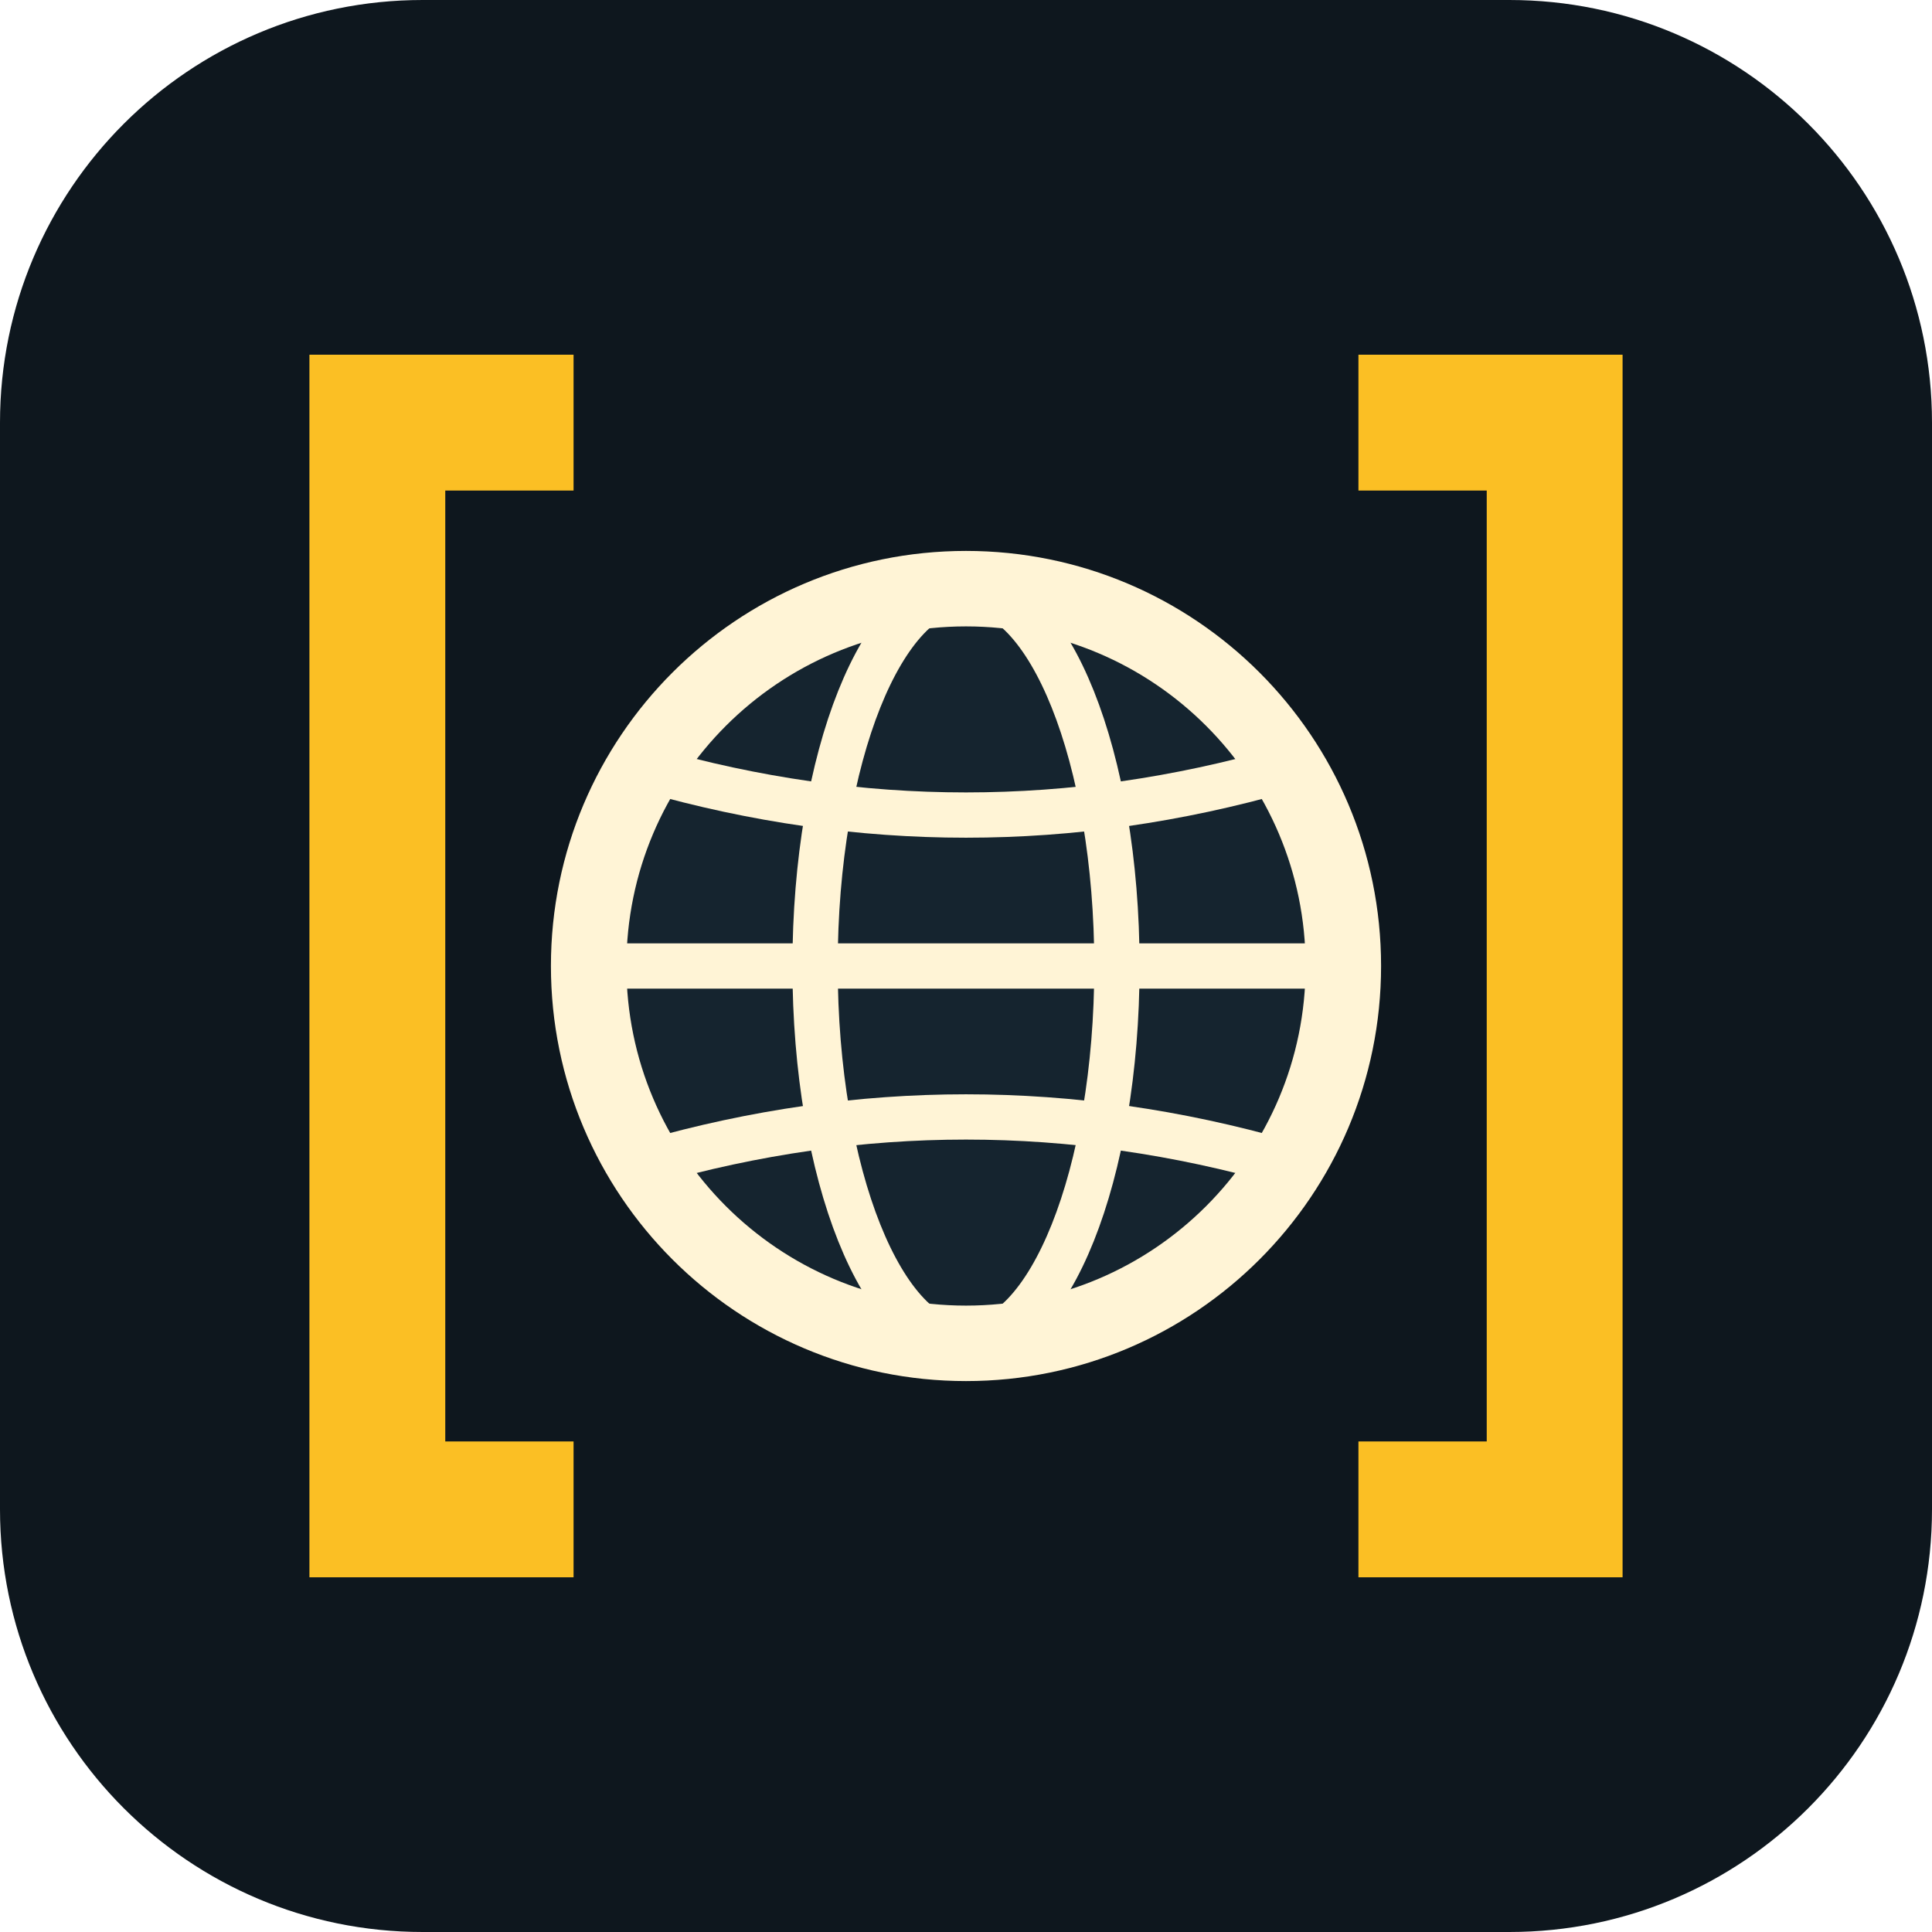
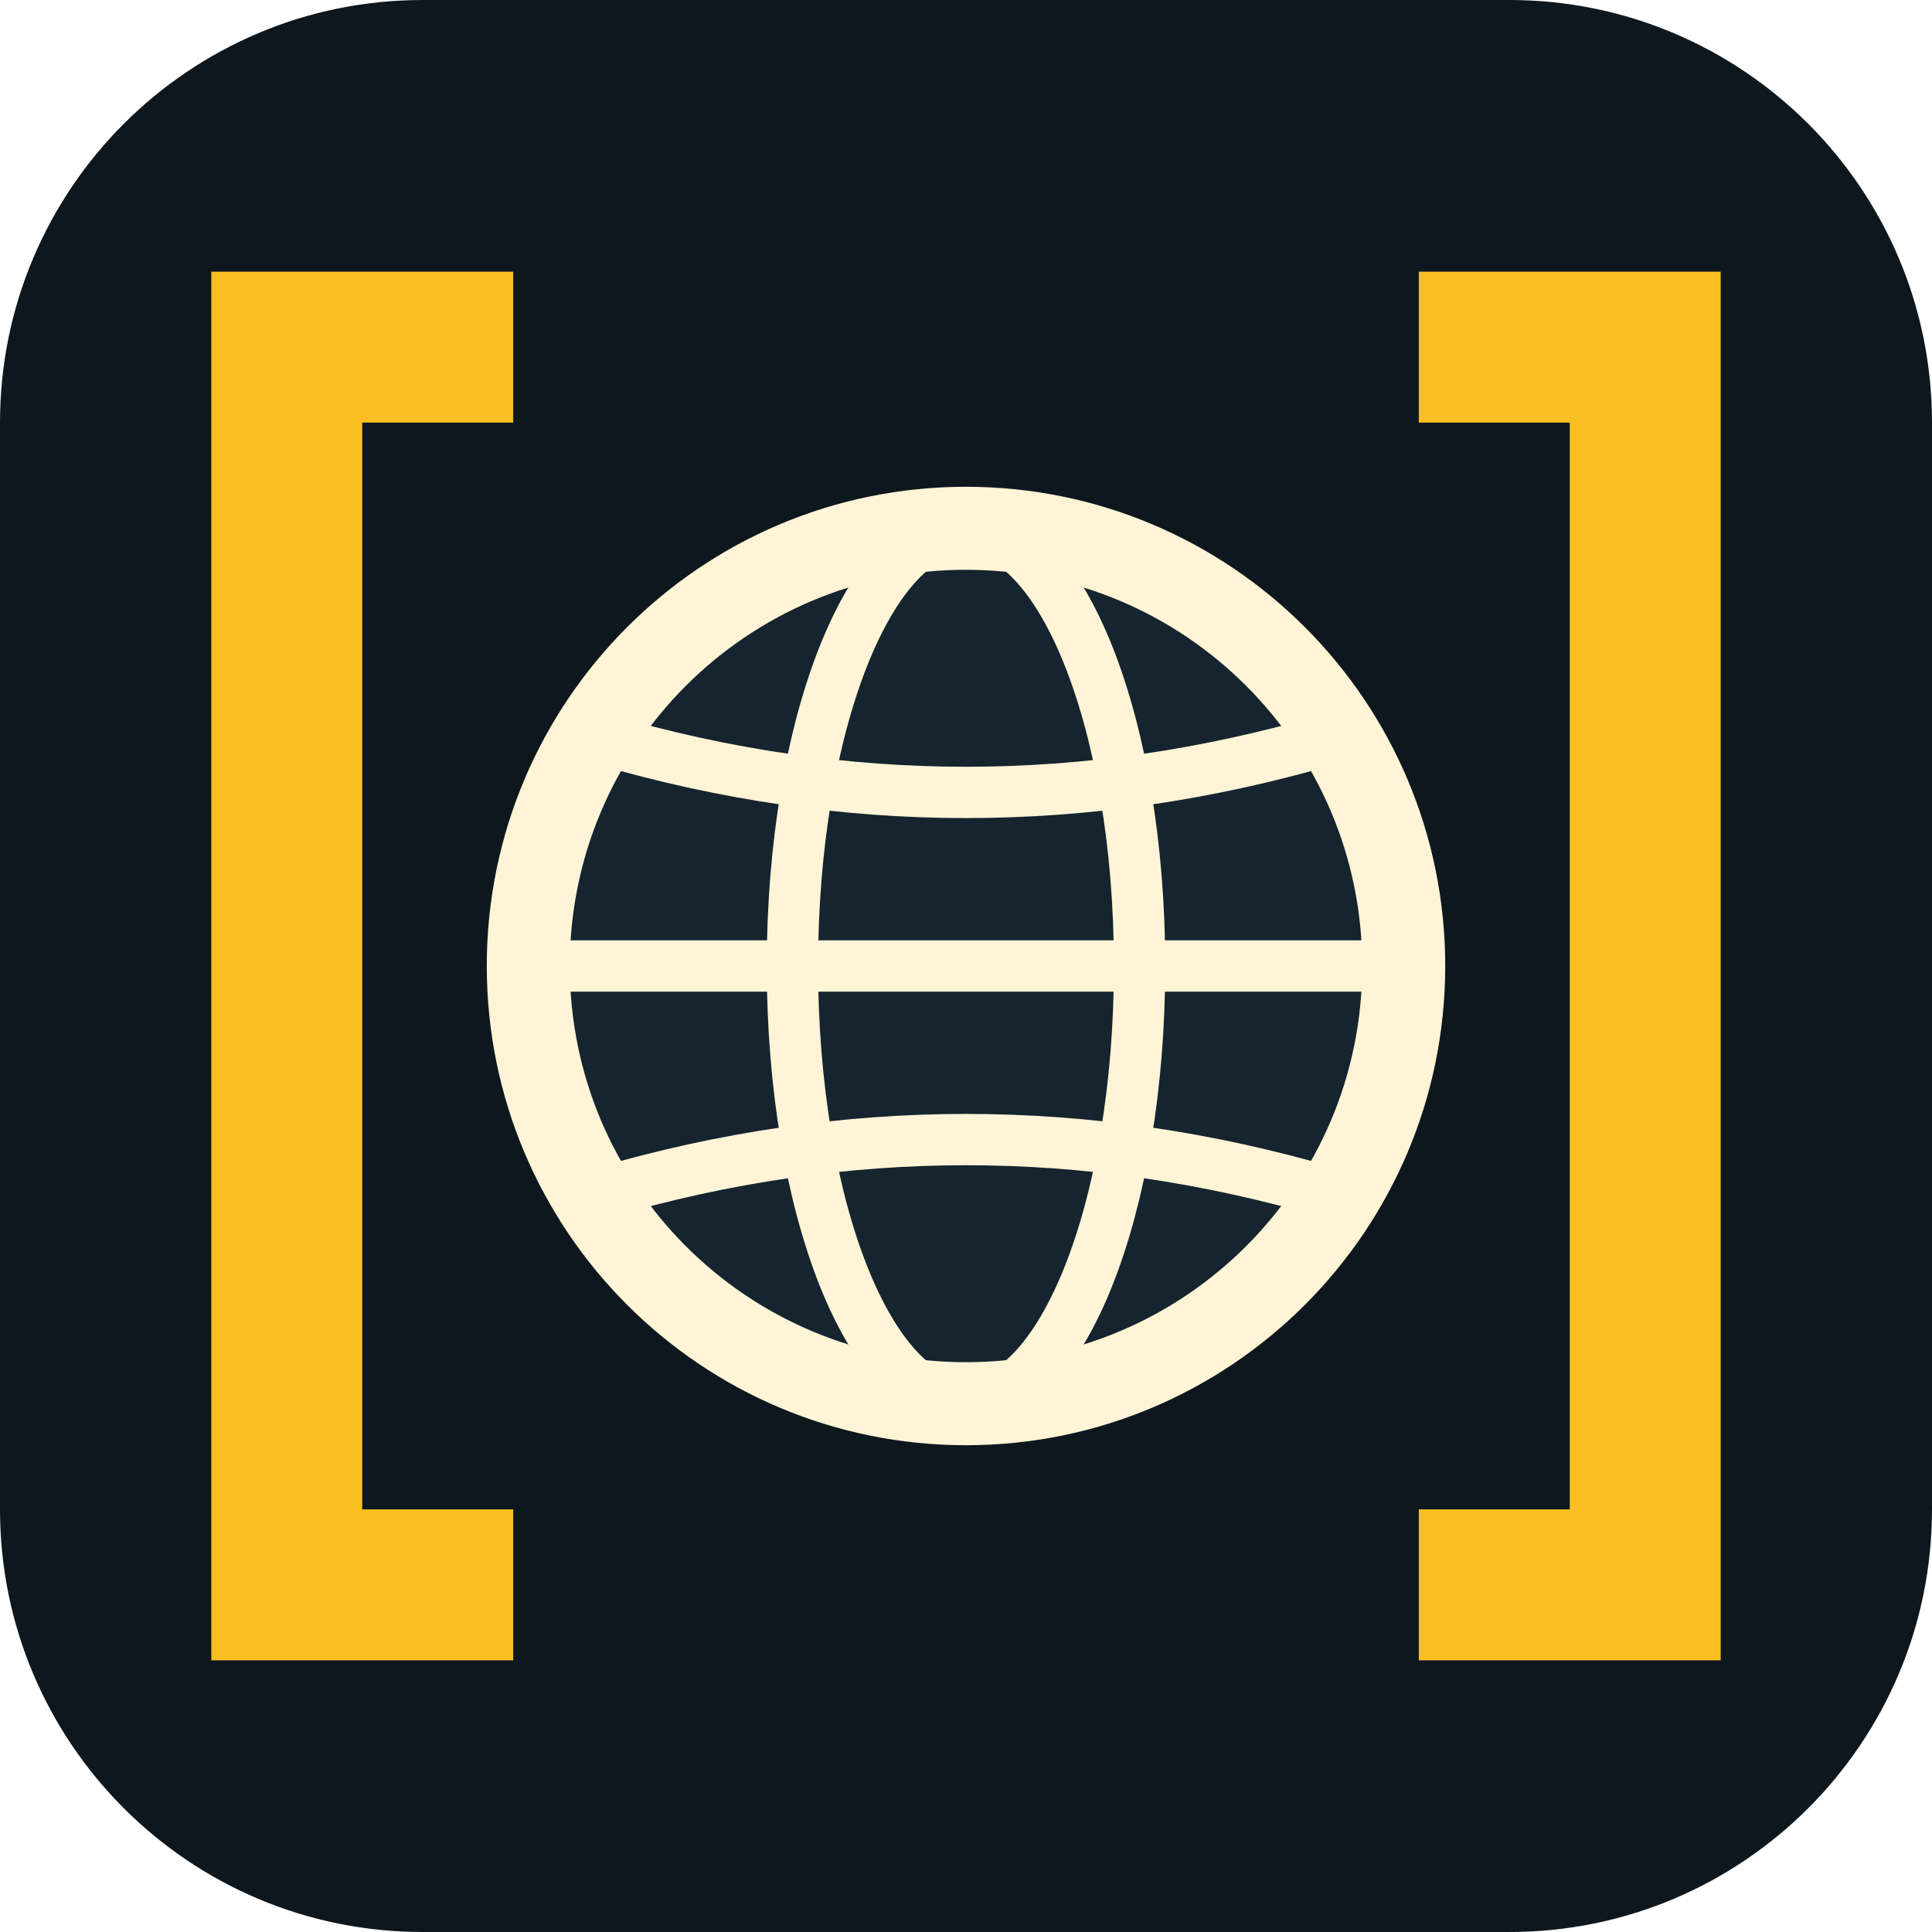
<svg xmlns="http://www.w3.org/2000/svg" viewBox="0 0 128 128" role="img" aria-label="Spatial Explorer">
  <rect width="128" height="128" rx="28" fill="#0e171e" />
-   <path d="M38 28 H25 V100 H38" fill="none" stroke="#fbbf24" stroke-width="9" stroke-linejoin="miter" />
-   <path d="M90 28 H103 V100 H90" fill="none" stroke="#fbbf24" stroke-width="9" stroke-linejoin="miter" />
-   <circle cx="64" cy="64" r="25" fill="#15242f" stroke="#fff4d6" stroke-width="5" />
-   <g fill="none" stroke="#fff4d6" stroke-width="3">
-     <ellipse cx="64" cy="64" rx="10" ry="25" />
-     <line x1="39" y1="64" x2="89" y2="64" />
-     <path d="M43 51 Q64 57 85 51" />
-     <path d="M43 77 Q64 71 85 77" />
+   <path d="M34 23 H19 V105 H34" fill="none" stroke="#fbbf24" stroke-width="10" stroke-linejoin="miter" />
+   <path d="M94 23 H109 V105 H94" fill="none" stroke="#fbbf24" stroke-width="10" stroke-linejoin="miter" />
+   <circle cx="64" cy="64" r="29" fill="#15242f" stroke="#fff4d6" stroke-width="5.5" />
+   <g fill="none" stroke="#fff4d6" stroke-width="3.4">
+     <ellipse cx="64" cy="64" rx="11.5" ry="29" />
+     <line x1="35" y1="64" x2="93" y2="64" />
+     <path d="M40 49 Q64 56 88 49" />
+     <path d="M40 79 Q64 72 88 79" />
  </g>
</svg>
